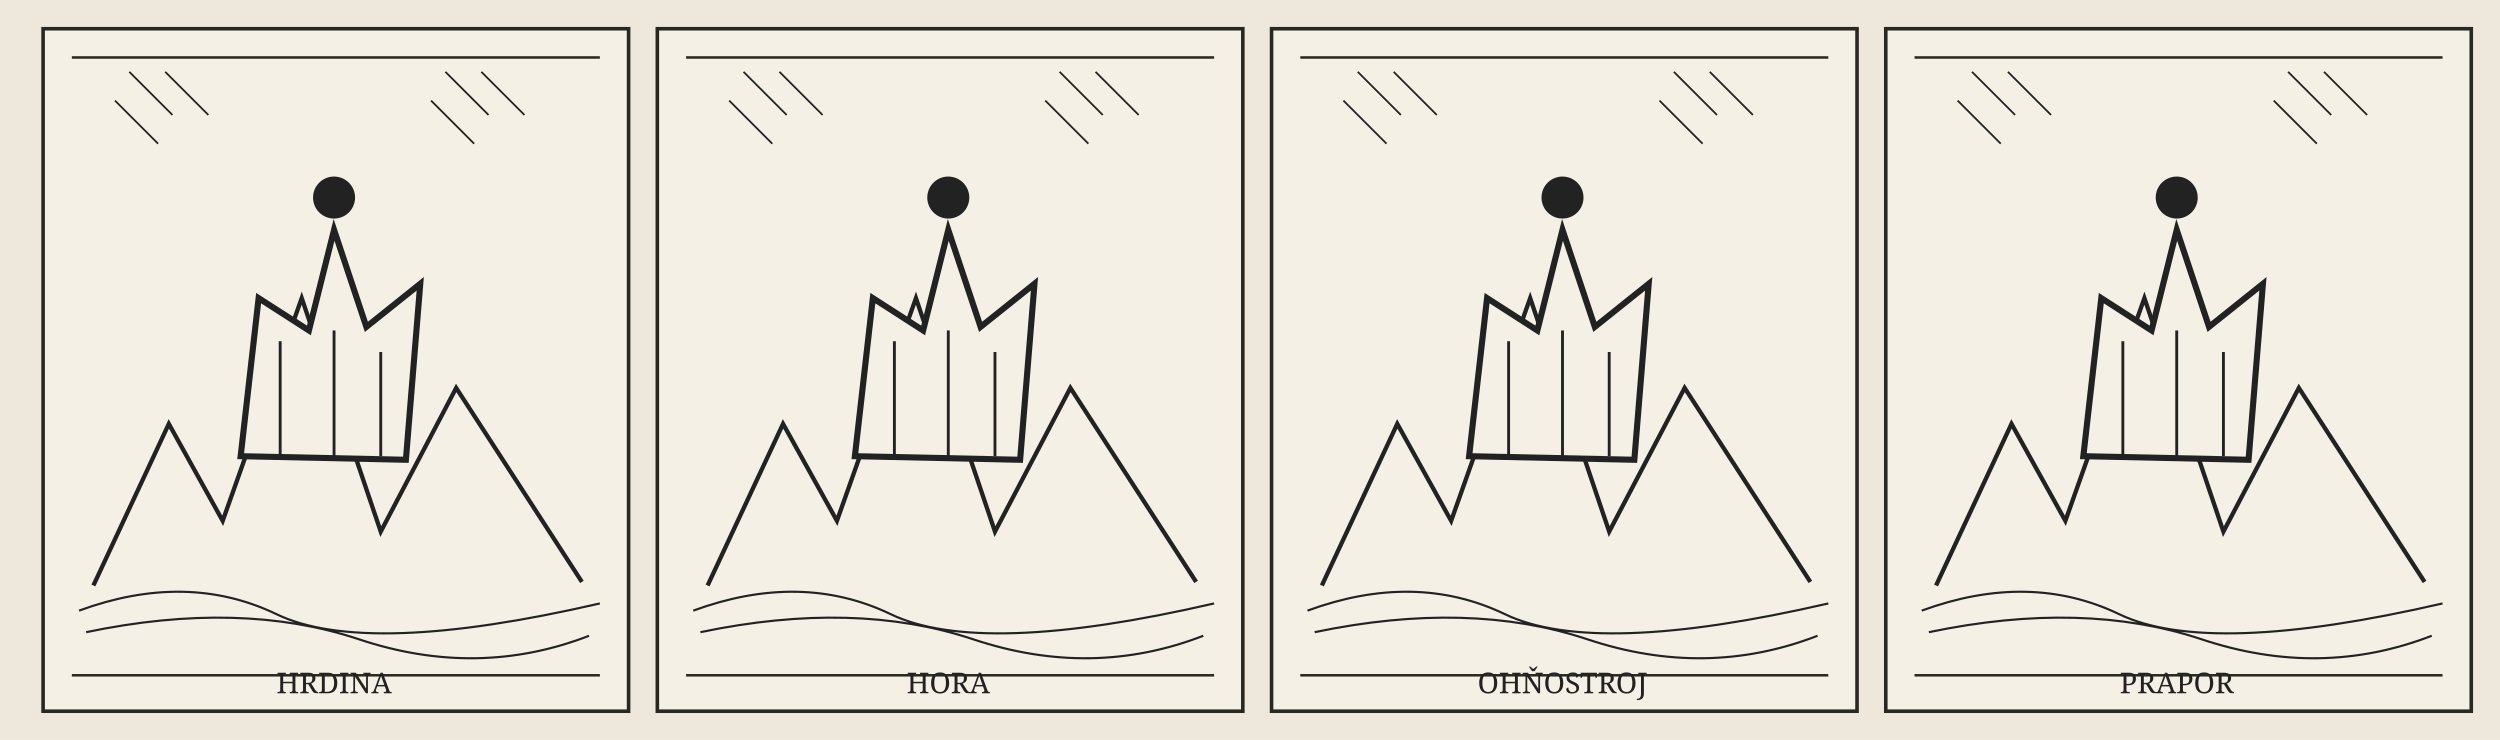
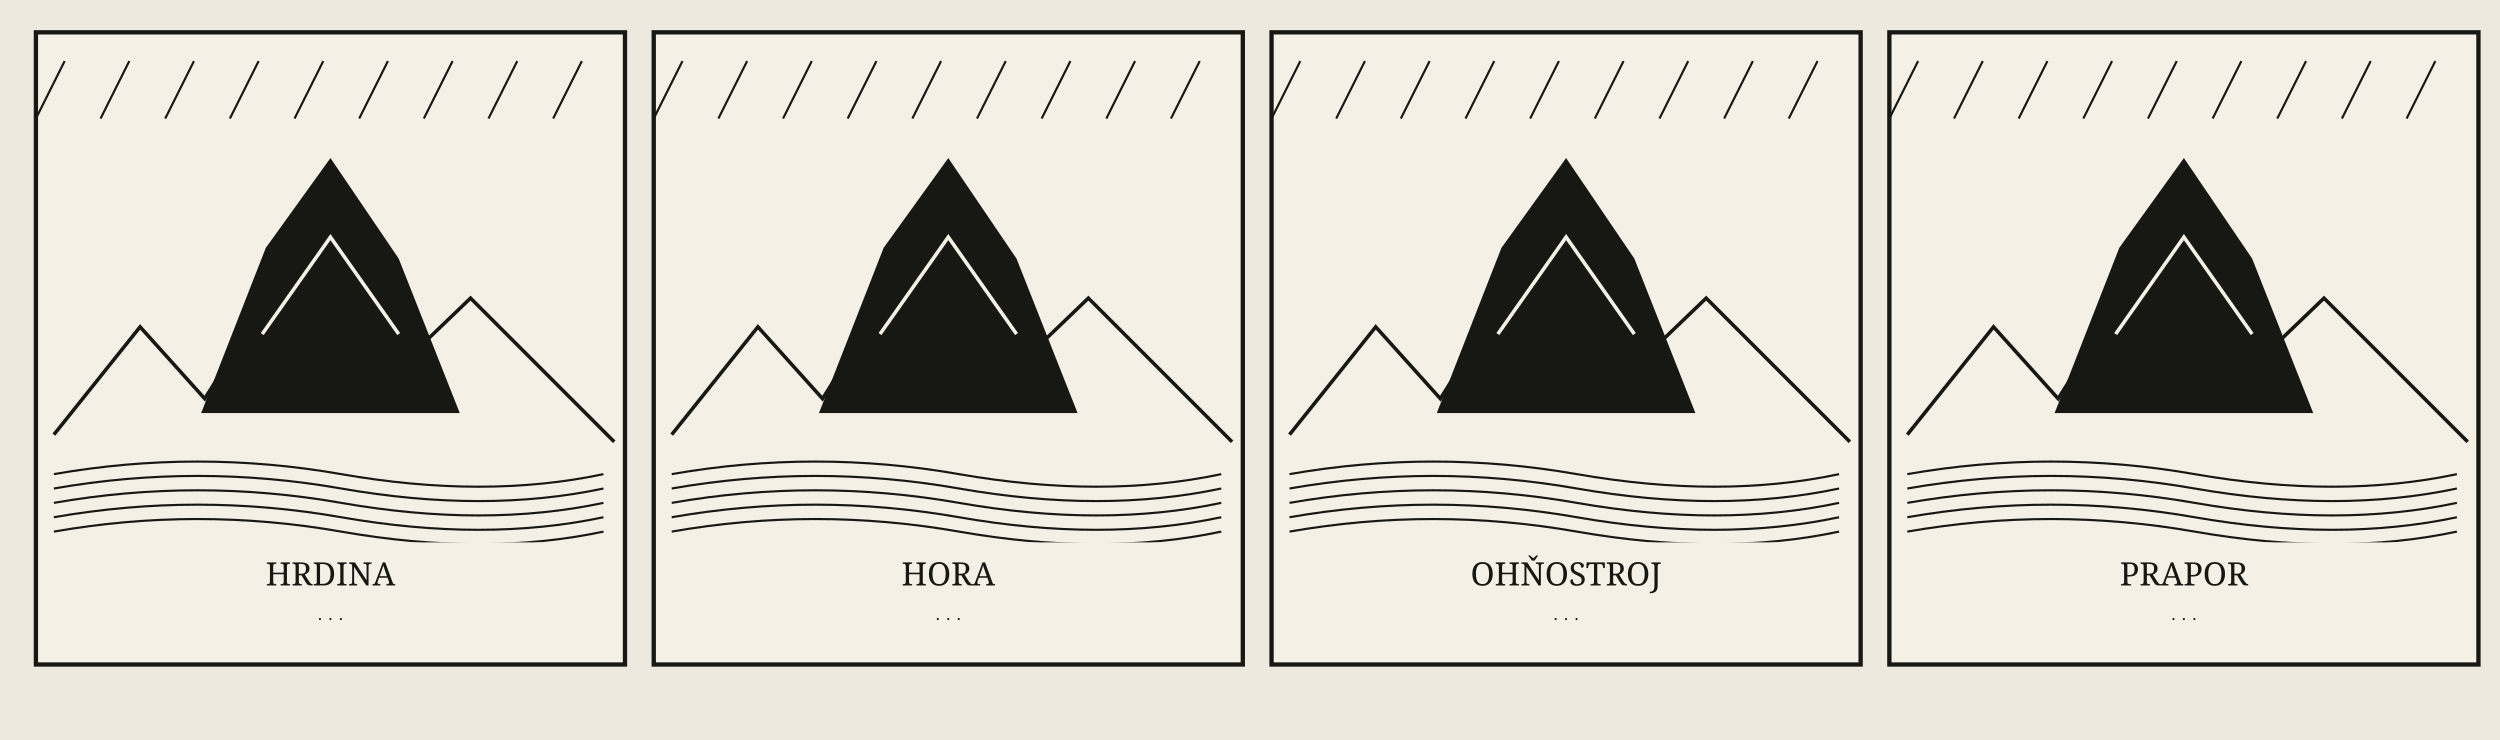
<svg xmlns="http://www.w3.org/2000/svg" viewBox="0 0 696 206">
-   <rect width="696" height="206" fill="#eee8dc" />
-   <g transform="translate(12,8)">
-     <rect width="163" height="190" fill="#f5f0e5" stroke="#282820" />
-     <path d="M8 8H155M8 180H155" stroke="#282820" stroke-width=".7" />
-     <g fill="none" stroke="#222" stroke-width="1.2">
-       <path d="M14 155L35 110L50 137L72 75L94 140L115 100L150 154" />
-       <path d="M10 162Q40 151 65 163T155 160M12 168Q55 159 88 170T152 169" stroke-width=".6" />
-       <path d="M20 20l12 12m-8-20l12 12m-2-12l12 12M108 20l12 12m-8-20l12 12m-2-12l12 12" stroke-width=".5" />
-     </g>
-     <g transform="translate(81,91)" fill="#f5f0e5" stroke="#222" stroke-width="1.7">
-       <path d="M-26 28L-21 -16L-7 -7L0 -35L9 -8L24 -20L20 29Z" />
-       <path d="M-15 28V-4M0 28V-7M13 28V-1" stroke-width=".8" />
-       <circle cx="0" cy="-44" r="5" fill="#222" />
-     </g>
-     <text x="81" y="185" font-family="Georgia,serif" font-size="8" text-anchor="middle" fill="#222">HRDINA</text>
+   <rect width="696" height="206" fill="#eee9de" />
+   <g>
+     <rect x="10" y="9" width="164" height="176" fill="#f5f0e6" stroke="#171714" stroke-width="1.2" />
+     <path d="M18 17l-8 16" stroke="#171714" stroke-width=".6" />
+     <path d="M36 17l-8 16" stroke="#171714" stroke-width=".6" />
+     <path d="M54 17l-8 16" stroke="#171714" stroke-width=".6" />
+     <path d="M72 17l-8 16" stroke="#171714" stroke-width=".6" />
+     <path d="M90 17l-8 16" stroke="#171714" stroke-width=".6" />
+     <path d="M108 17l-8 16" stroke="#171714" stroke-width=".6" />
+     <path d="M126 17l-8 16" stroke="#171714" stroke-width=".6" />
+     <path d="M144 17l-8 16" stroke="#171714" stroke-width=".6" />
+     <path d="M162 17l-8 16" stroke="#171714" stroke-width=".6" />
+     <path d="M15 121l24 -30 18 20 25 -40 24 36 25 -24 40 40" stroke="#171714" fill="none" />
+     <path d="M56 115L74 69L92 44L111 72L128 115Z" fill="#171714" />
+     <path d="M73 93L92 66L111 93" stroke="#f5f0e6" fill="none" />
+     <path d="M15 132q40 -7 80 0t73 0" stroke="#171714" stroke-width=".6" fill="none" />
+     <path d="M15 136q40 -7 80 0t73 0" stroke="#171714" stroke-width=".6" fill="none" />
+     <path d="M15 140q40 -7 80 0t73 0" stroke="#171714" stroke-width=".6" fill="none" />
+     <path d="M15 144q40 -7 80 0t73 0" stroke="#171714" stroke-width=".6" fill="none" />
+     <path d="M15 148q40 -7 80 0t73 0" stroke="#171714" stroke-width=".6" fill="none" />
+     <rect x="15" y="151" width="154" height="29" fill="#f5f0e6" />
+     <text x="92" y="163" text-anchor="middle" font-family="Georgia,serif" font-size="9" fill="#171714">HRDINA</text>
+     <text x="92" y="174" text-anchor="middle" font-size="5" fill="#171714">· · ·</text>
  </g>
-   <g transform="translate(183,8)">
-     <rect width="163" height="190" fill="#f5f0e5" stroke="#282820" />
-     <path d="M8 8H155M8 180H155" stroke="#282820" stroke-width=".7" />
-     <g fill="none" stroke="#222" stroke-width="1.2">
-       <path d="M14 155L35 110L50 137L72 75L94 140L115 100L150 154" />
-       <path d="M10 162Q40 151 65 163T155 160M12 168Q55 159 88 170T152 169" stroke-width=".6" />
-       <path d="M20 20l12 12m-8-20l12 12m-2-12l12 12M108 20l12 12m-8-20l12 12m-2-12l12 12" stroke-width=".5" />
-     </g>
-     <g transform="translate(81,91)" fill="#f5f0e5" stroke="#222" stroke-width="1.7">
-       <path d="M-26 28L-21 -16L-7 -7L0 -35L9 -8L24 -20L20 29Z" />
-       <path d="M-15 28V-4M0 28V-7M13 28V-1" stroke-width=".8" />
-       <circle cx="0" cy="-44" r="5" fill="#222" />
-     </g>
-     <text x="81" y="185" font-family="Georgia,serif" font-size="8" text-anchor="middle" fill="#222">HORA</text>
+   <g>
+     <rect x="182" y="9" width="164" height="176" fill="#f5f0e6" stroke="#171714" stroke-width="1.2" />
+     <path d="M190 17l-8 16" stroke="#171714" stroke-width=".6" />
+     <path d="M208 17l-8 16" stroke="#171714" stroke-width=".6" />
+     <path d="M226 17l-8 16" stroke="#171714" stroke-width=".6" />
+     <path d="M244 17l-8 16" stroke="#171714" stroke-width=".6" />
+     <path d="M262 17l-8 16" stroke="#171714" stroke-width=".6" />
+     <path d="M280 17l-8 16" stroke="#171714" stroke-width=".6" />
+     <path d="M298 17l-8 16" stroke="#171714" stroke-width=".6" />
+     <path d="M316 17l-8 16" stroke="#171714" stroke-width=".6" />
+     <path d="M334 17l-8 16" stroke="#171714" stroke-width=".6" />
+     <path d="M187 121l24 -30 18 20 25 -40 24 36 25 -24 40 40" stroke="#171714" fill="none" />
+     <path d="M228 115L246 69L264 44L283 72L300 115Z" fill="#171714" />
+     <path d="M245 93L264 66L283 93" stroke="#f5f0e6" fill="none" />
+     <path d="M187 132q40 -7 80 0t73 0" stroke="#171714" stroke-width=".6" fill="none" />
+     <path d="M187 136q40 -7 80 0t73 0" stroke="#171714" stroke-width=".6" fill="none" />
+     <path d="M187 140q40 -7 80 0t73 0" stroke="#171714" stroke-width=".6" fill="none" />
+     <path d="M187 144q40 -7 80 0t73 0" stroke="#171714" stroke-width=".6" fill="none" />
+     <path d="M187 148q40 -7 80 0t73 0" stroke="#171714" stroke-width=".6" fill="none" />
+     <rect x="187" y="151" width="154" height="29" fill="#f5f0e6" />
+     <text x="264" y="163" text-anchor="middle" font-family="Georgia,serif" font-size="9" fill="#171714">HORA</text>
+     <text x="264" y="174" text-anchor="middle" font-size="5" fill="#171714">· · ·</text>
  </g>
-   <g transform="translate(354,8)">
-     <rect width="163" height="190" fill="#f5f0e5" stroke="#282820" />
-     <path d="M8 8H155M8 180H155" stroke="#282820" stroke-width=".7" />
-     <g fill="none" stroke="#222" stroke-width="1.2">
-       <path d="M14 155L35 110L50 137L72 75L94 140L115 100L150 154" />
-       <path d="M10 162Q40 151 65 163T155 160M12 168Q55 159 88 170T152 169" stroke-width=".6" />
-       <path d="M20 20l12 12m-8-20l12 12m-2-12l12 12M108 20l12 12m-8-20l12 12m-2-12l12 12" stroke-width=".5" />
-     </g>
-     <g transform="translate(81,91)" fill="#f5f0e5" stroke="#222" stroke-width="1.7">
-       <path d="M-26 28L-21 -16L-7 -7L0 -35L9 -8L24 -20L20 29Z" />
-       <path d="M-15 28V-4M0 28V-7M13 28V-1" stroke-width=".8" />
-       <circle cx="0" cy="-44" r="5" fill="#222" />
-     </g>
-     <text x="81" y="185" font-family="Georgia,serif" font-size="8" text-anchor="middle" fill="#222">OHŇOSTROJ</text>
+   <g>
+     <rect x="354" y="9" width="164" height="176" fill="#f5f0e6" stroke="#171714" stroke-width="1.2" />
+     <path d="M362 17l-8 16" stroke="#171714" stroke-width=".6" />
+     <path d="M380 17l-8 16" stroke="#171714" stroke-width=".6" />
+     <path d="M398 17l-8 16" stroke="#171714" stroke-width=".6" />
+     <path d="M416 17l-8 16" stroke="#171714" stroke-width=".6" />
+     <path d="M434 17l-8 16" stroke="#171714" stroke-width=".6" />
+     <path d="M452 17l-8 16" stroke="#171714" stroke-width=".6" />
+     <path d="M470 17l-8 16" stroke="#171714" stroke-width=".6" />
+     <path d="M488 17l-8 16" stroke="#171714" stroke-width=".6" />
+     <path d="M506 17l-8 16" stroke="#171714" stroke-width=".6" />
+     <path d="M359 121l24 -30 18 20 25 -40 24 36 25 -24 40 40" stroke="#171714" fill="none" />
+     <path d="M400 115L418 69L436 44L455 72L472 115Z" fill="#171714" />
+     <path d="M417 93L436 66L455 93" stroke="#f5f0e6" fill="none" />
+     <path d="M359 132q40 -7 80 0t73 0" stroke="#171714" stroke-width=".6" fill="none" />
+     <path d="M359 136q40 -7 80 0t73 0" stroke="#171714" stroke-width=".6" fill="none" />
+     <path d="M359 140q40 -7 80 0t73 0" stroke="#171714" stroke-width=".6" fill="none" />
+     <path d="M359 144q40 -7 80 0t73 0" stroke="#171714" stroke-width=".6" fill="none" />
+     <path d="M359 148q40 -7 80 0t73 0" stroke="#171714" stroke-width=".6" fill="none" />
+     <rect x="359" y="151" width="154" height="29" fill="#f5f0e6" />
+     <text x="436" y="163" text-anchor="middle" font-family="Georgia,serif" font-size="9" fill="#171714">OHŇOSTROJ</text>
+     <text x="436" y="174" text-anchor="middle" font-size="5" fill="#171714">· · ·</text>
  </g>
-   <g transform="translate(525,8)">
-     <rect width="163" height="190" fill="#f5f0e5" stroke="#282820" />
-     <path d="M8 8H155M8 180H155" stroke="#282820" stroke-width=".7" />
-     <g fill="none" stroke="#222" stroke-width="1.2">
-       <path d="M14 155L35 110L50 137L72 75L94 140L115 100L150 154" />
-       <path d="M10 162Q40 151 65 163T155 160M12 168Q55 159 88 170T152 169" stroke-width=".6" />
-       <path d="M20 20l12 12m-8-20l12 12m-2-12l12 12M108 20l12 12m-8-20l12 12m-2-12l12 12" stroke-width=".5" />
-     </g>
-     <g transform="translate(81,91)" fill="#f5f0e5" stroke="#222" stroke-width="1.7">
-       <path d="M-26 28L-21 -16L-7 -7L0 -35L9 -8L24 -20L20 29Z" />
-       <path d="M-15 28V-4M0 28V-7M13 28V-1" stroke-width=".8" />
-       <circle cx="0" cy="-44" r="5" fill="#222" />
-     </g>
-     <text x="81" y="185" font-family="Georgia,serif" font-size="8" text-anchor="middle" fill="#222">PRAPOR</text>
+   <g>
+     <rect x="526" y="9" width="164" height="176" fill="#f5f0e6" stroke="#171714" stroke-width="1.2" />
+     <path d="M534 17l-8 16" stroke="#171714" stroke-width=".6" />
+     <path d="M552 17l-8 16" stroke="#171714" stroke-width=".6" />
+     <path d="M570 17l-8 16" stroke="#171714" stroke-width=".6" />
+     <path d="M588 17l-8 16" stroke="#171714" stroke-width=".6" />
+     <path d="M606 17l-8 16" stroke="#171714" stroke-width=".6" />
+     <path d="M624 17l-8 16" stroke="#171714" stroke-width=".6" />
+     <path d="M642 17l-8 16" stroke="#171714" stroke-width=".6" />
+     <path d="M660 17l-8 16" stroke="#171714" stroke-width=".6" />
+     <path d="M678 17l-8 16" stroke="#171714" stroke-width=".6" />
+     <path d="M531 121l24 -30 18 20 25 -40 24 36 25 -24 40 40" stroke="#171714" fill="none" />
+     <path d="M572 115L590 69L608 44L627 72L644 115Z" fill="#171714" />
+     <path d="M589 93L608 66L627 93" stroke="#f5f0e6" fill="none" />
+     <path d="M531 132q40 -7 80 0t73 0" stroke="#171714" stroke-width=".6" fill="none" />
+     <path d="M531 136q40 -7 80 0t73 0" stroke="#171714" stroke-width=".6" fill="none" />
+     <path d="M531 140q40 -7 80 0t73 0" stroke="#171714" stroke-width=".6" fill="none" />
+     <path d="M531 144q40 -7 80 0t73 0" stroke="#171714" stroke-width=".6" fill="none" />
+     <path d="M531 148q40 -7 80 0t73 0" stroke="#171714" stroke-width=".6" fill="none" />
+     <rect x="531" y="151" width="154" height="29" fill="#f5f0e6" />
+     <text x="608" y="163" text-anchor="middle" font-family="Georgia,serif" font-size="9" fill="#171714">PRAPOR</text>
+     <text x="608" y="174" text-anchor="middle" font-size="5" fill="#171714">· · ·</text>
  </g>
</svg>
